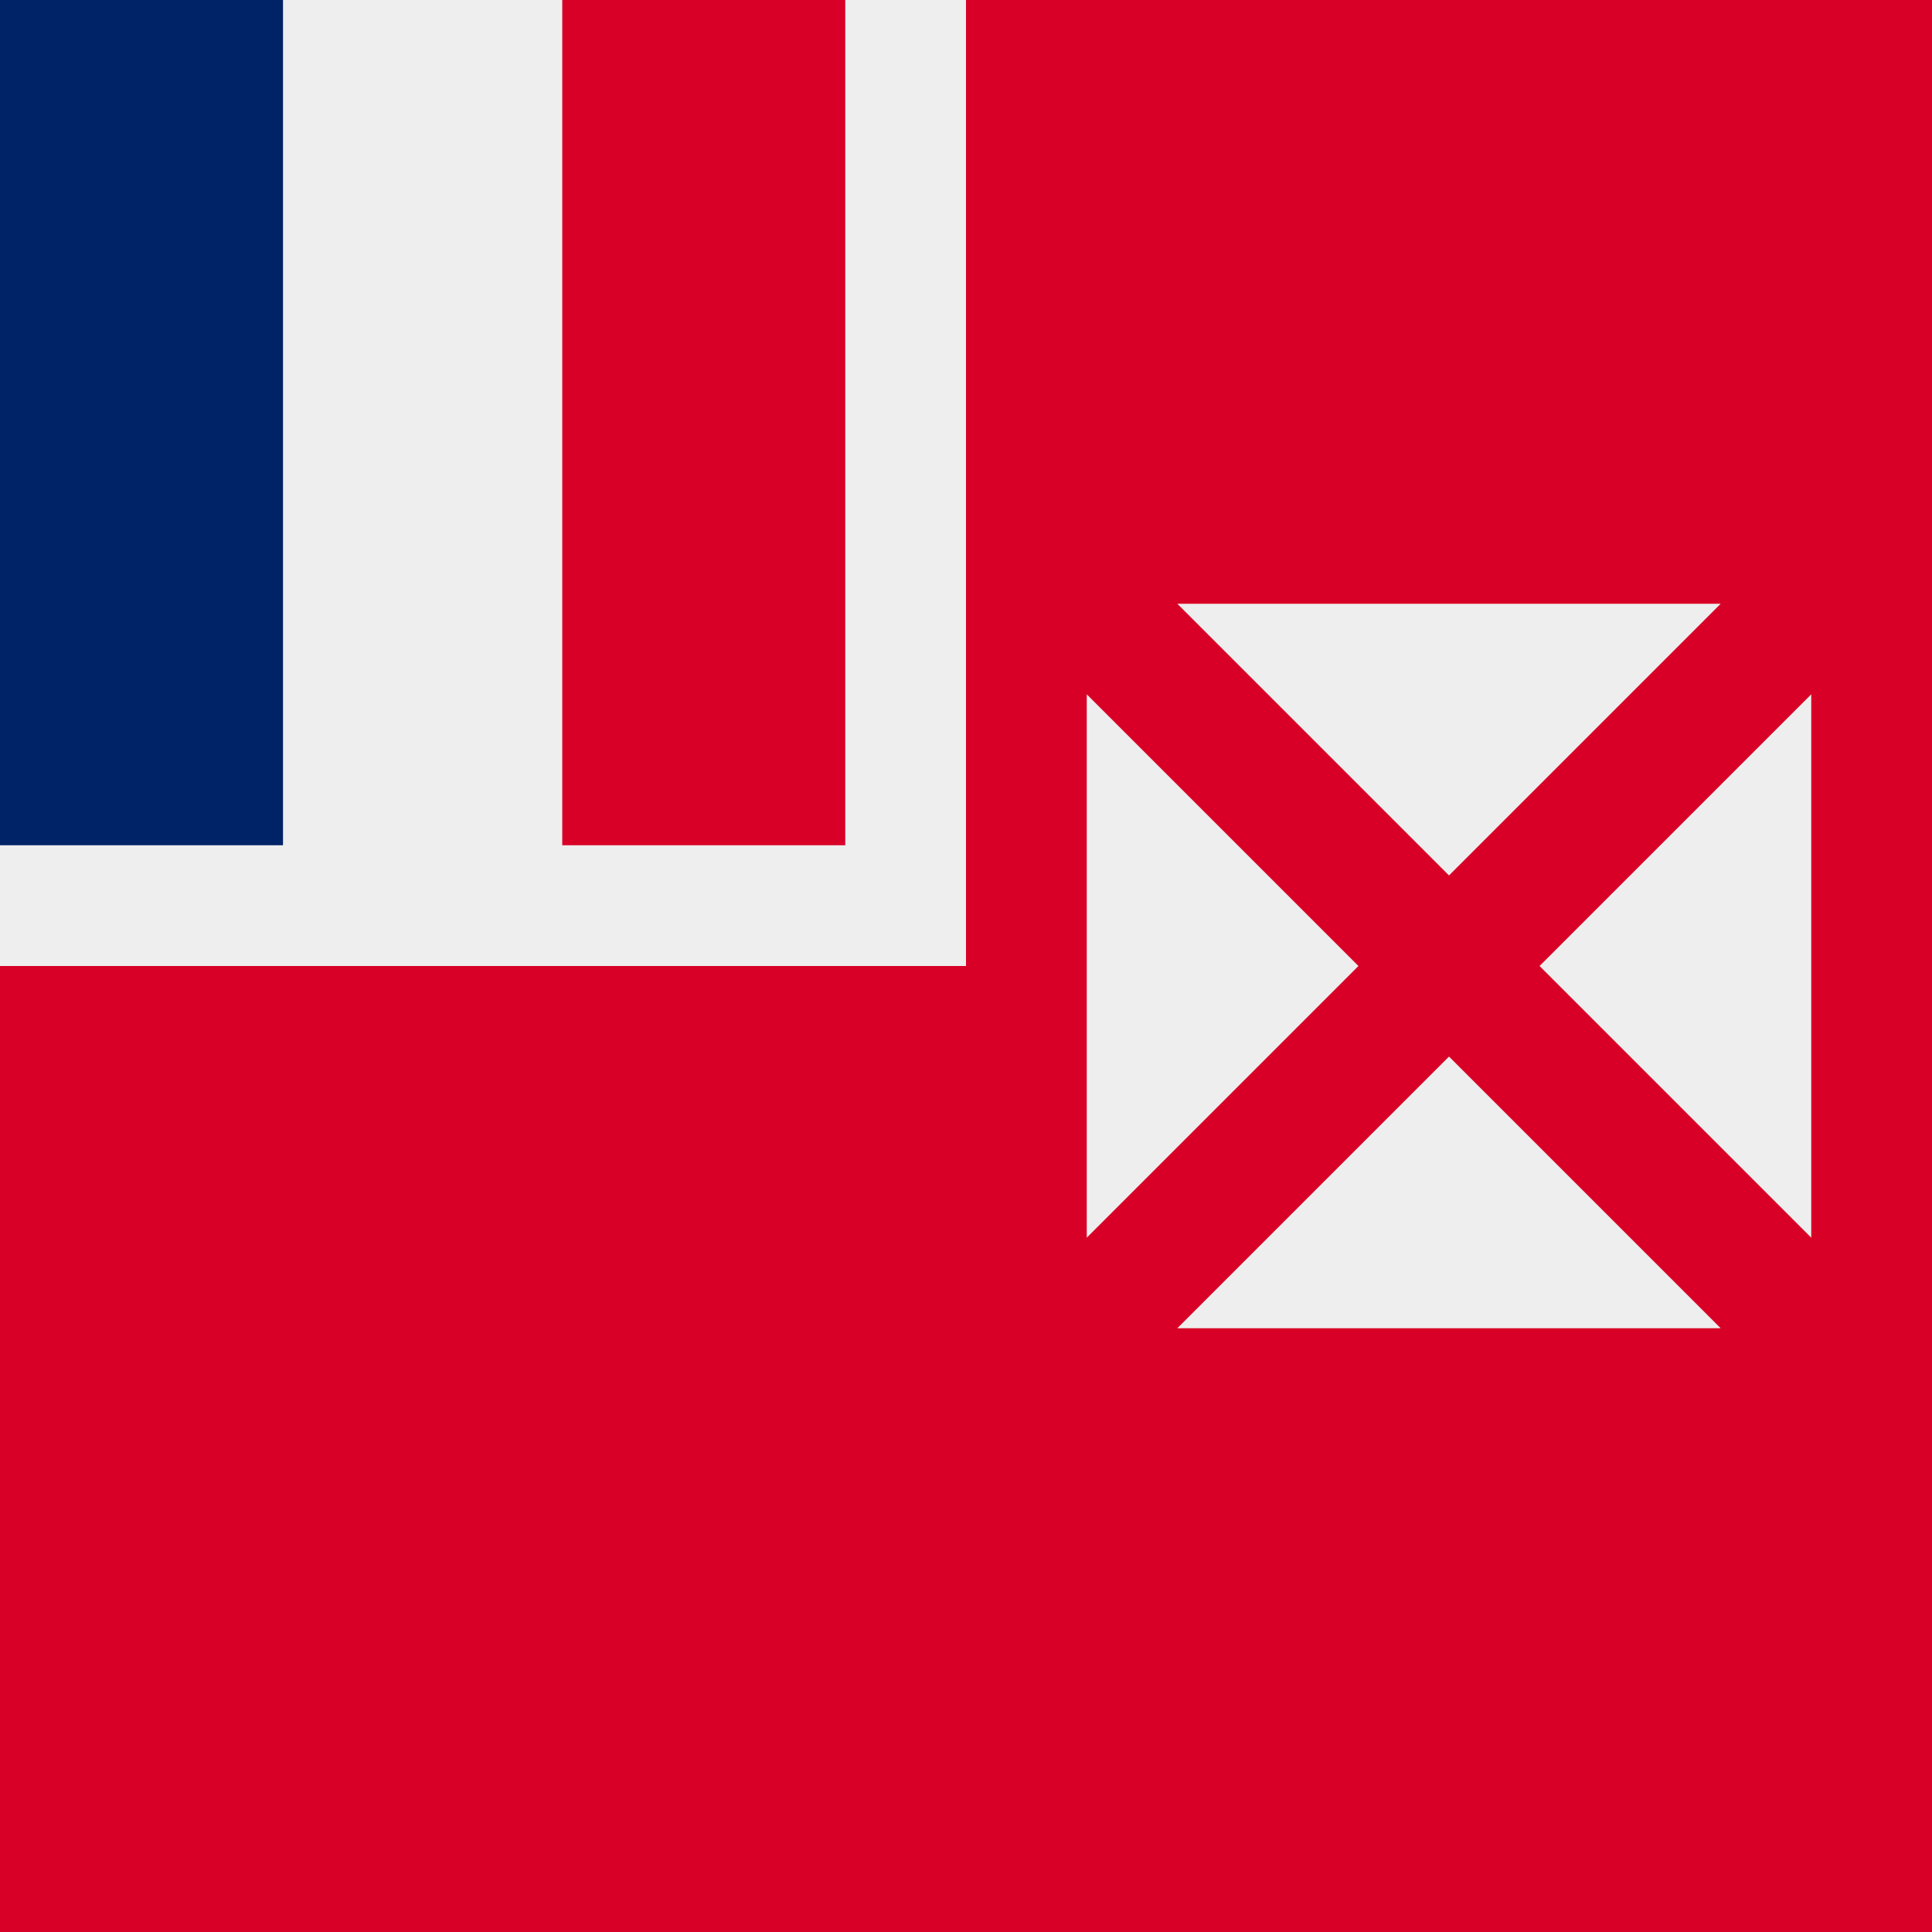
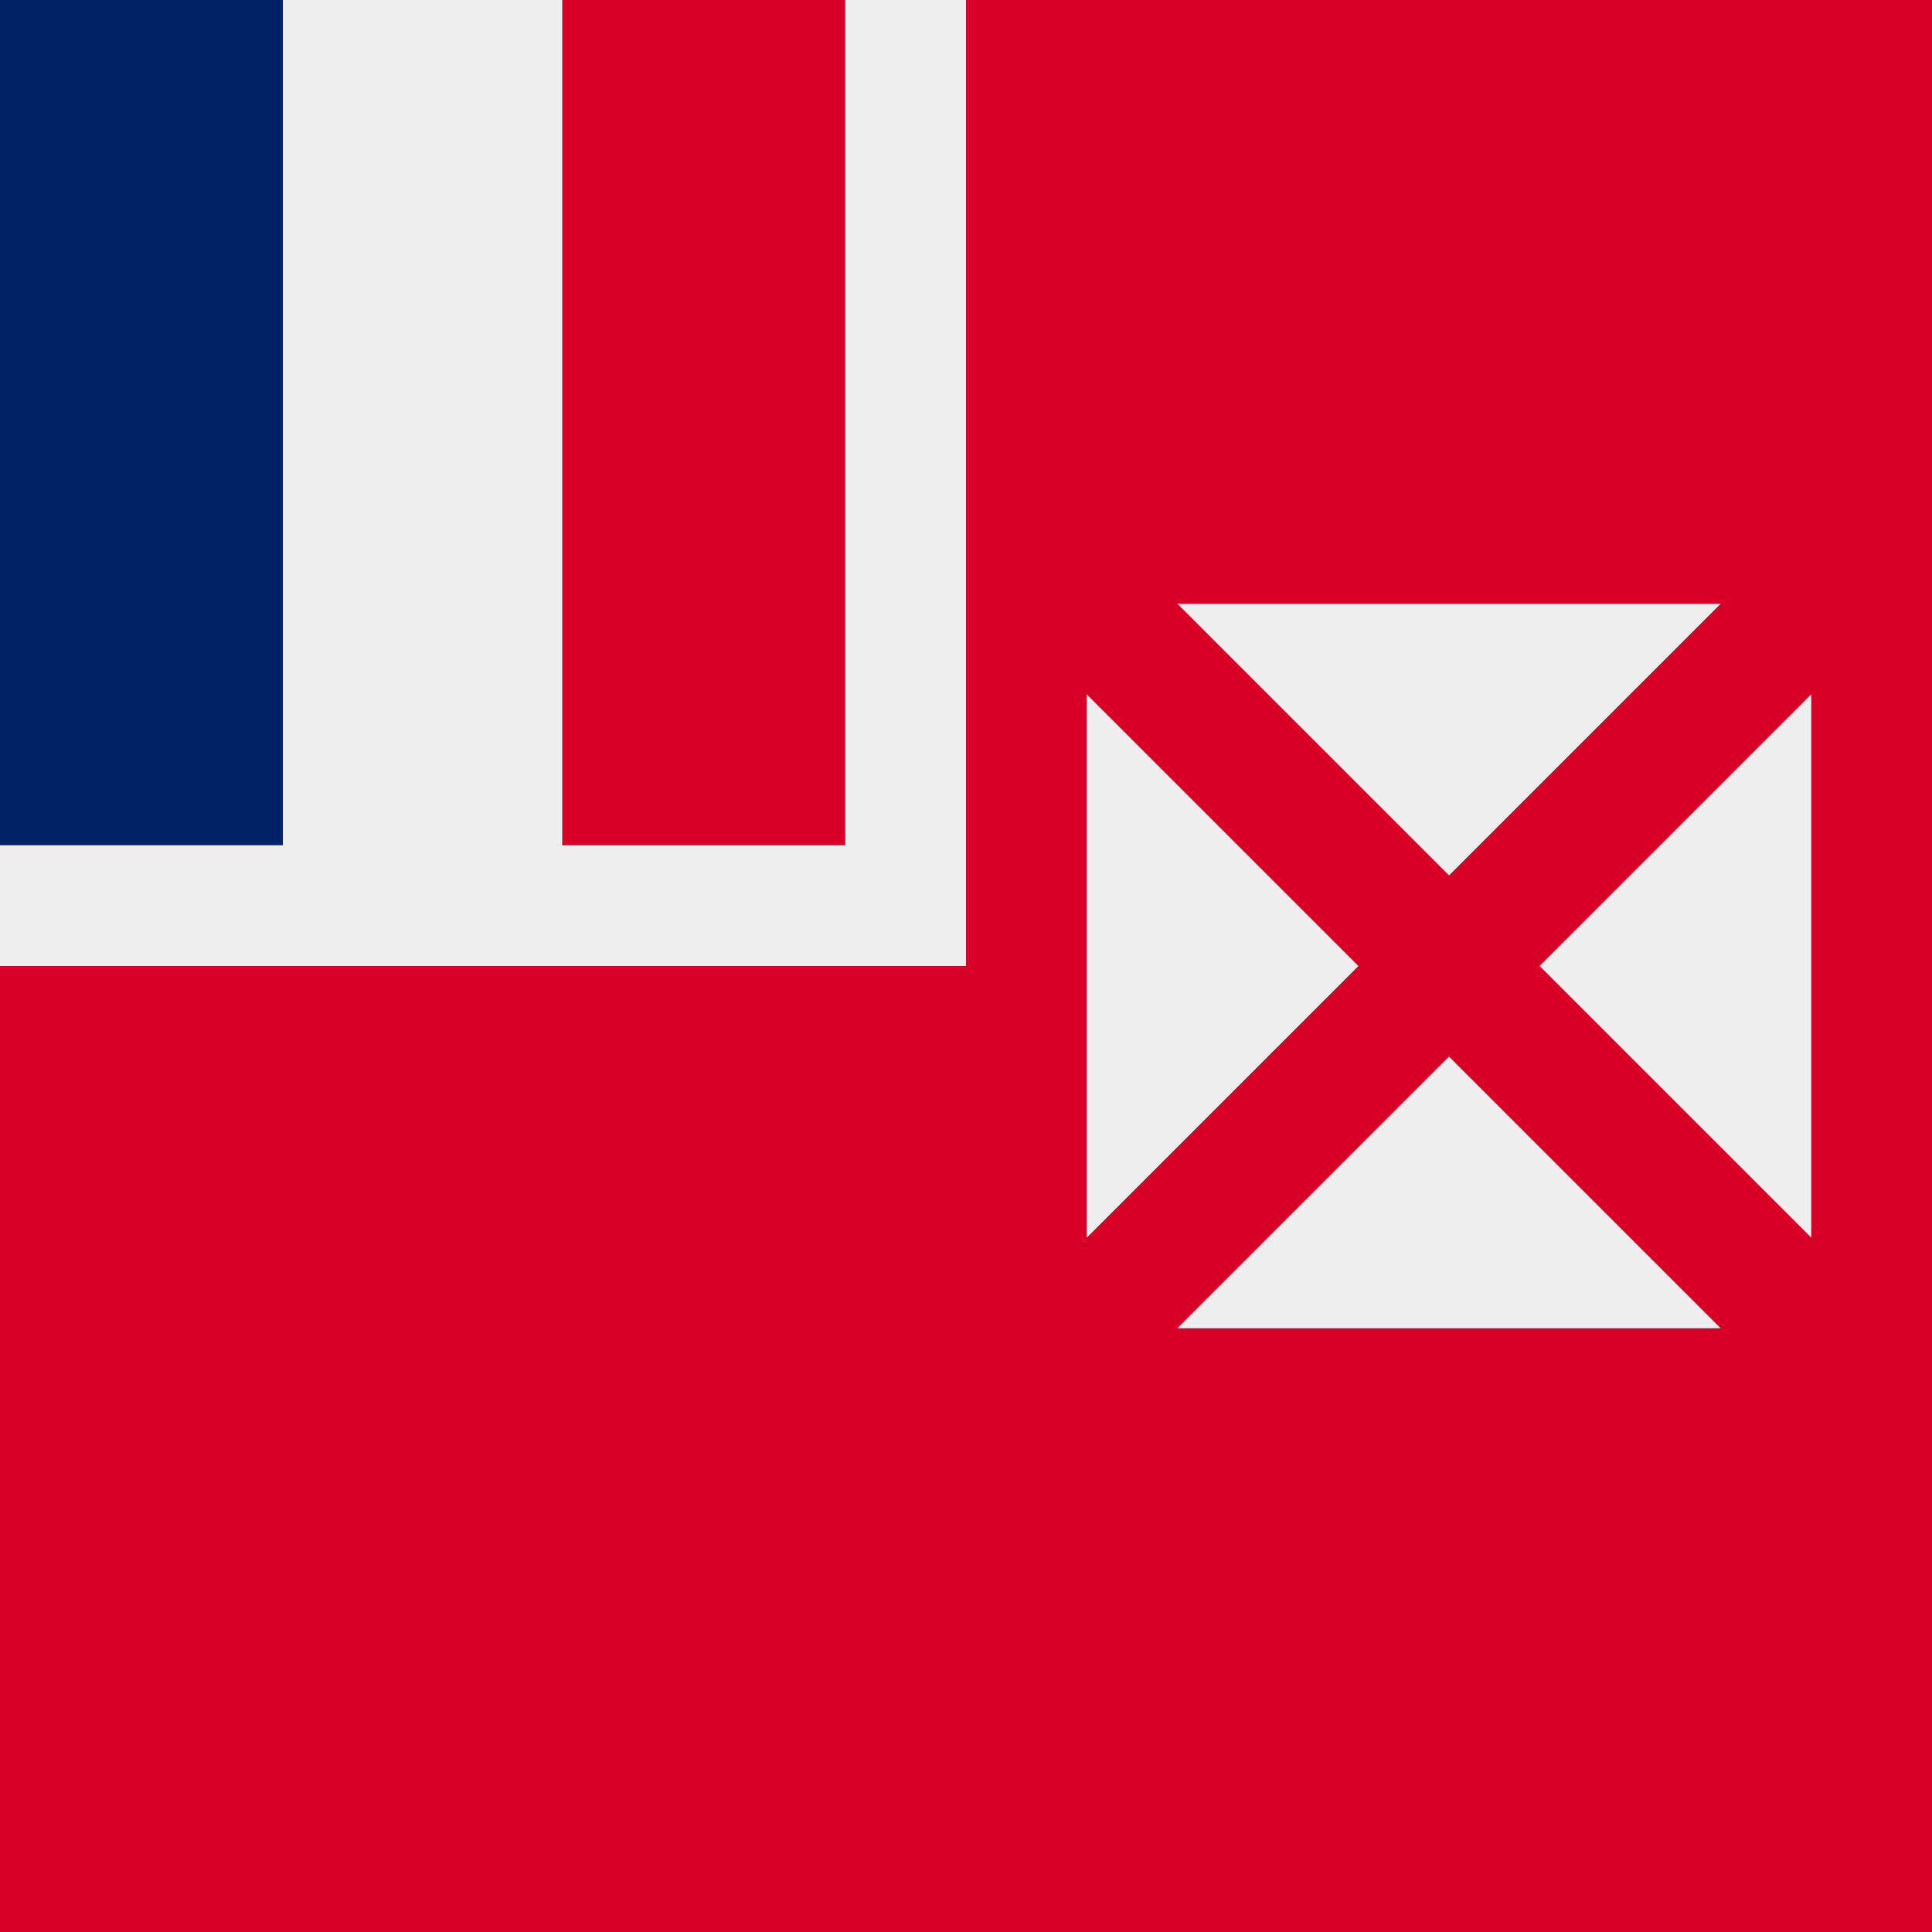
<svg xmlns="http://www.w3.org/2000/svg" width="512" height="512" fill="none">
  <g clip-path="url(#a)">
-     <path fill="#D80027" d="M256 0h256v512H0V256L256 0Z" />
-     <path fill="#EEE" d="M0 0h256v256H0V0Z" />
+     <path fill="#D80027" d="M0 0h512v512H0z" />
+     <path fill="#EEE" d="m384 232-72-72h144l-72 72Zm-24 24-72-72v144l72-72Zm24 24-72 72h144l-72-72Zm24-24 72-72v144l-72-72ZM0 0h256v256H0z" />
    <path fill="#026" d="M0 0h75v224H0V0Z" />
+     <path fill="#EEE" d="M75 0h74v224H75V0Z" />
    <path fill="#D80027" d="M149 0h75v224h-75V0Z" />
-     <path fill="#EEE" d="m384 232-72-72h144l-72 72Zm-24 24-72-72v144l72-72Zm24 24-72 72h144l-72-72Zm24-24 72-72v144l-72-72Z" />
  </g>
  <defs>
    <clipPath id="a">
      <path fill="#fff" d="M0 0h512v512H0z" />
    </clipPath>
  </defs>
</svg>
